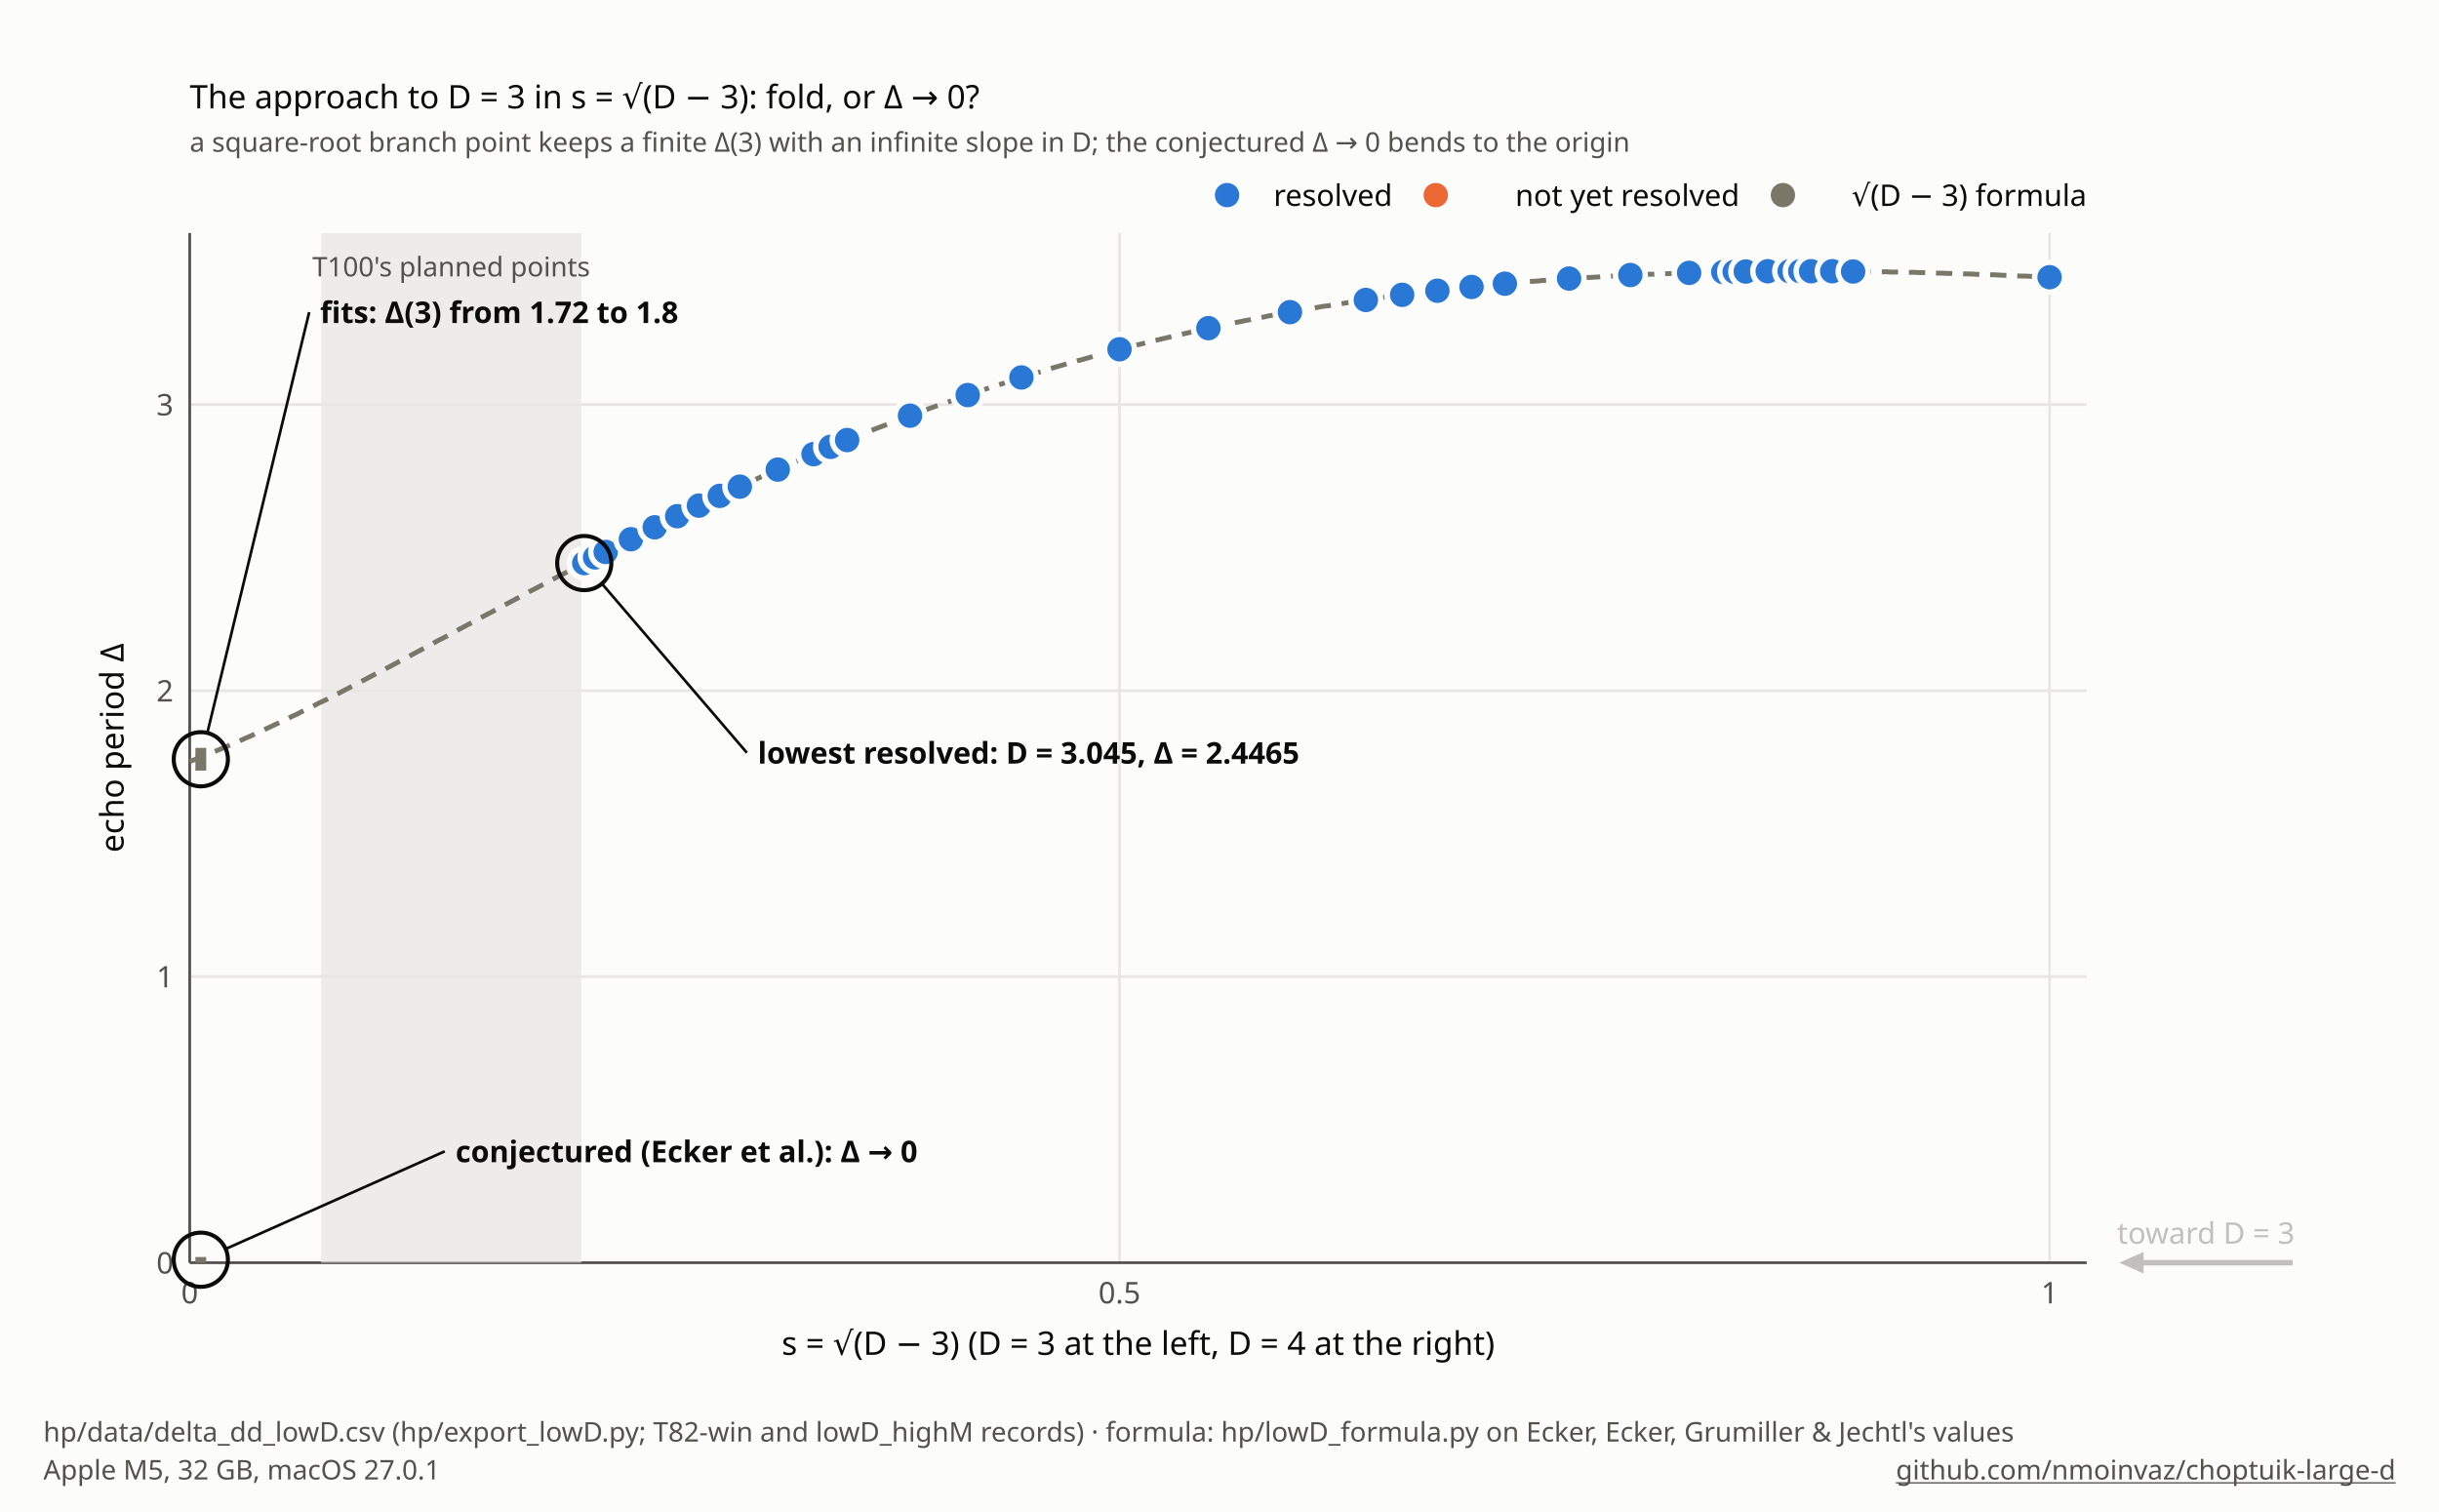
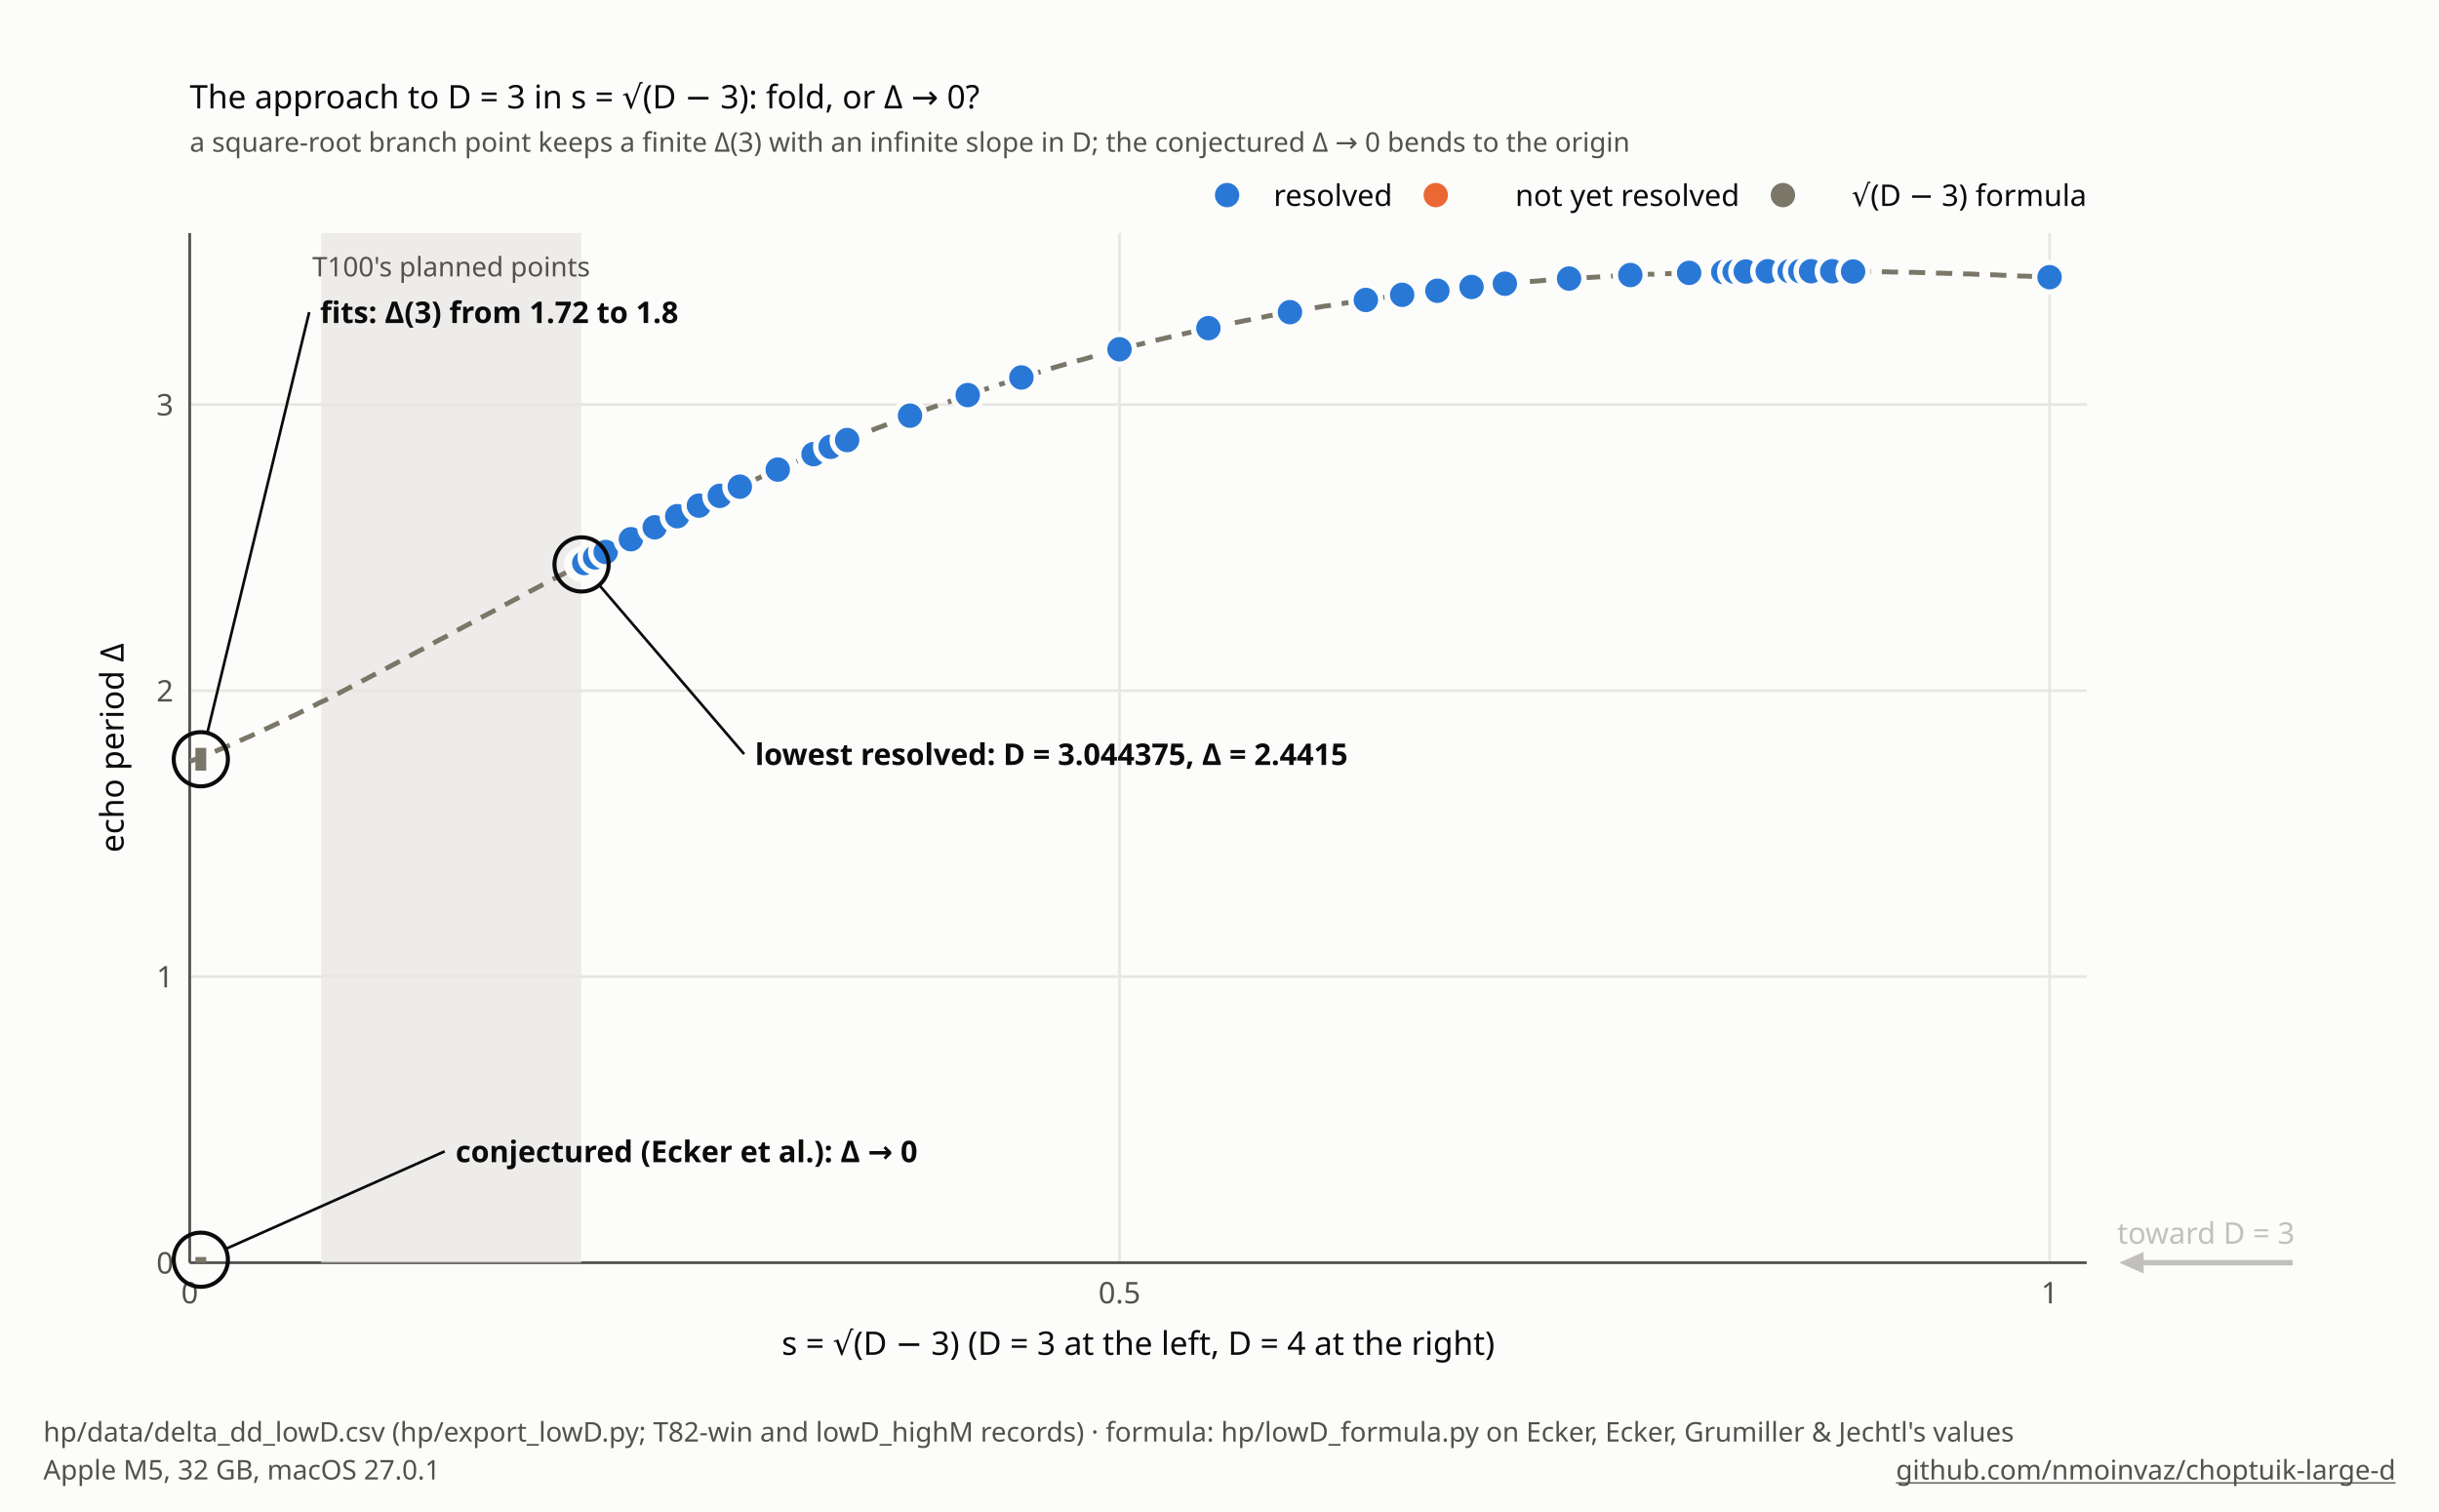
<svg xmlns="http://www.w3.org/2000/svg" width="900" height="558" viewBox="0 0 900 558" font-family="system-ui, sans-serif">
  <style>@media (prefers-color-scheme: dark){[fill="#fcfcfb"]{fill:#201f1d}[stroke="#fcfcfb"]{stroke:#201f1d}[fill="#0b0b0b"]{fill:#e8e6e3}[stroke="#0b0b0b"]{stroke:#e8e6e3}[fill="#52514e"]{fill:#a8a49d}[stroke="#52514e"]{stroke:#a8a49d}[fill="#e7e6e2"]{fill:#343230}[stroke="#e7e6e2"]{stroke:#343230}[fill="#c98500"]{fill:#d69a2d}[stroke="#c98500"]{stroke:#d69a2d}[fill="#eb6834"]{fill:#dd5c26}[stroke="#eb6834"]{stroke:#dd5c26}[fill="#eda100"]{fill:#c08800}[stroke="#eda100"]{stroke:#c08800}[fill="#e87ba4"]{fill:#d1678f}[stroke="#e87ba4"]{stroke:#d1678f}[fill="#4a3aa7"]{fill:#7263cf}[stroke="#4a3aa7"]{stroke:#7263cf}[fill="#a6339a"]{fill:#c257b5}[stroke="#a6339a"]{stroke:#c257b5}[fill="#7a7668"]{fill:#948e82}[stroke="#7a7668"]{stroke:#948e82}}</style>
  <rect width="900" height="558" fill="#fcfcfb" />
  <text x="70.0" y="40.0" font-size="12" fill="#0b0b0b" text-anchor="start" font-weight="normal">The approach to D = 3 in s = √(D − 3): fold, or Δ → 0?</text>
  <text x="70.0" y="56.0" font-size="10" fill="#52514e" text-anchor="start" font-weight="normal">a square-root branch point keeps a finite Δ(3) with an infinite slope in D; the conjectured Δ → 0 bends to the origin</text>
  <line x1="70.0" y1="86.0" x2="70.0" y2="466.0" stroke="#e7e6e2" stroke-width="1" />
  <text x="70.0" y="481.0" font-size="11" fill="#52514e" text-anchor="middle" font-weight="normal" font-variant-numeric="tabular-nums">0</text>
  <line x1="413.1" y1="86.0" x2="413.1" y2="466.0" stroke="#e7e6e2" stroke-width="1" />
  <text x="413.1" y="481.0" font-size="11" fill="#52514e" text-anchor="middle" font-weight="normal" font-variant-numeric="tabular-nums">0.5</text>
  <line x1="756.3" y1="86.0" x2="756.3" y2="466.0" stroke="#e7e6e2" stroke-width="1" />
  <text x="756.3" y="481.0" font-size="11" fill="#52514e" text-anchor="middle" font-weight="normal" font-variant-numeric="tabular-nums">1</text>
  <line x1="70.0" y1="466.0" x2="770.0" y2="466.0" stroke="#e7e6e2" stroke-width="1" />
  <text x="64.0" y="470.0" font-size="11" fill="#52514e" text-anchor="end" font-weight="normal" font-variant-numeric="tabular-nums">0</text>
  <line x1="70.0" y1="360.4" x2="770.0" y2="360.4" stroke="#e7e6e2" stroke-width="1" />
  <text x="64.0" y="364.4" font-size="11" fill="#52514e" text-anchor="end" font-weight="normal" font-variant-numeric="tabular-nums">1</text>
  <line x1="70.0" y1="254.9" x2="770.0" y2="254.9" stroke="#e7e6e2" stroke-width="1" />
  <text x="64.0" y="258.9" font-size="11" fill="#52514e" text-anchor="end" font-weight="normal" font-variant-numeric="tabular-nums">2</text>
  <line x1="70.0" y1="149.3" x2="770.0" y2="149.3" stroke="#e7e6e2" stroke-width="1" />
  <text x="64.0" y="153.3" font-size="11" fill="#52514e" text-anchor="end" font-weight="normal" font-variant-numeric="tabular-nums">3</text>
  <line x1="70.0" y1="466.0" x2="770.0" y2="466.0" stroke="#52514e" stroke-width="1" />
  <line x1="70.0" y1="86.0" x2="70.0" y2="466.0" stroke="#52514e" stroke-width="1" />
  <text x="420.0" y="500.0" font-size="12" fill="#0b0b0b" text-anchor="middle" font-weight="normal">s = √(D − 3)   (D = 3 at the left, D = 4 at the right)</text>
  <text x="45.6" y="276.0" font-size="12" fill="#0b0b0b" text-anchor="middle" transform="rotate(-90 45.6 276.0)">echo period Δ</text>
  <rect x="118.5" y="86.0" width="96.0" height="380.0" fill="#e7e6e2" opacity="0.7" />
  <text x="166.5" y="102.0" font-size="10" fill="#52514e" text-anchor="middle" font-weight="normal">T100's planned points</text>
  <path d="M70.0,281.0 L71.7,280.4 L73.4,279.7 L75.1,279.0 L76.9,278.3 L78.6,277.6 L80.3,276.9 L82.0,276.2 L83.7,275.5 L85.4,274.7 L87.2,274.0 L88.9,273.2 L90.6,272.4 L92.3,271.7 L94.0,270.9 L95.7,270.1 L97.5,269.3 L99.2,268.5 L100.9,267.7 L102.6,266.9 L104.3,266.1 L106.0,265.3 L107.7,264.4 L109.5,263.6 L111.2,262.7 L112.9,261.9 L114.6,261.1 L116.3,260.2 L118.0,259.3 L119.8,258.5 L121.5,257.6 L123.2,256.7 L124.9,255.9 L126.6,255.0 L128.3,254.1 L130.0,253.2 L131.8,252.3 L133.5,251.4 L135.2,250.5 L136.9,249.6 L138.6,248.7 L140.3,247.8 L142.1,246.9 L143.8,246.0 L145.5,245.1 L147.2,244.2 L148.9,243.3 L150.6,242.4 L152.4,241.4 L154.1,240.5 L155.8,239.6 L157.5,238.7 L159.2,237.8 L160.9,236.8 L162.6,235.9 L164.4,235.0 L166.1,234.1 L167.8,233.2 L169.5,232.2 L171.2,231.3 L172.9,230.4 L174.7,229.5 L176.4,228.5 L178.1,227.6 L179.8,226.7 L181.5,225.8 L183.2,224.9 L185.0,223.9 L186.7,223.0 L188.4,222.1 L190.1,221.2 L191.8,220.3 L193.5,219.4 L195.2,218.4 L197.0,217.5 L198.7,216.6 L200.4,215.7 L202.1,214.8 L203.8,213.9 L205.5,213.0 L207.3,212.1 L209.0,211.2 L210.7,210.3 L212.4,209.4 L214.1,208.5 L215.8,207.6 L217.5,206.7 L219.3,205.9 L221.0,205.0 L222.7,204.1 L224.4,203.2 L226.1,202.3 L227.8,201.5 L229.6,200.6 L231.3,199.7 L233.0,198.9 L234.7,198.0 L236.4,197.1 L238.1,196.3 L239.9,195.4 L241.6,194.6 L243.3,193.7 L245.0,192.9 L246.7,192.0 L248.4,191.2 L250.1,190.4 L251.9,189.5 L253.6,188.7 L255.3,187.9 L257.0,187.1 L258.7,186.2 L260.4,185.4 L262.2,184.6 L263.9,183.8 L265.6,183.0 L267.3,182.2 L269.0,181.4 L270.7,180.6 L272.5,179.8 L274.2,179.0 L275.9,178.2 L277.6,177.5 L279.3,176.7 L281.0,175.9 L282.7,175.2 L284.5,174.4 L286.2,173.6 L287.9,172.9 L289.6,172.1 L291.3,171.4 L293.0,170.6 L294.8,169.9 L296.5,169.2 L298.2,168.4 L299.9,167.7 L301.6,167.0 L303.3,166.3 L305.0,165.5 L306.8,164.8 L308.5,164.1 L310.2,163.4 L311.9,162.7 L313.6,162.0 L315.3,161.3 L317.1,160.6 L318.8,160.0 L320.5,159.3 L322.2,158.6 L323.9,157.9 L325.6,157.3 L327.4,156.6 L329.1,156.0 L330.8,155.3 L332.5,154.6 L334.2,154.0 L335.9,153.4 L337.6,152.7 L339.4,152.1 L341.1,151.5 L342.8,150.8 L344.5,150.2 L346.2,149.6 L347.9,149.0 L349.7,148.4 L351.4,147.8 L353.1,147.2 L354.8,146.6 L356.5,146.0 L358.2,145.4 L360.0,144.8 L361.7,144.3 L363.4,143.7 L365.1,143.1 L366.8,142.6 L368.5,142.0 L370.2,141.5 L372.0,140.9 L373.7,140.4 L375.4,139.8 L377.1,139.3 L378.8,138.7 L380.5,138.2 L382.3,137.7 L384.0,137.2 L385.7,136.6 L387.4,136.1 L389.1,135.6 L390.8,135.1 L392.5,134.6 L394.3,134.1 L396.0,133.6 L397.7,133.1 L399.4,132.7 L401.1,132.2 L402.8,131.7 L404.6,131.2 L406.3,130.8 L408.0,130.3 L409.7,129.9 L411.4,129.4 L413.1,128.9 L414.9,128.5 L416.6,128.1 L418.3,127.6 L420.0,127.2 L421.7,126.8 L423.4,126.3 L425.1,125.9 L426.9,125.5 L428.6,125.1 L430.3,124.7 L432.0,124.3 L433.7,123.9 L435.4,123.5 L437.2,123.1 L438.9,122.7 L440.6,122.3 L442.3,121.9 L444.0,121.5 L445.7,121.2 L447.5,120.8 L449.2,120.4 L450.9,120.1 L452.6,119.7 L454.3,119.3 L456.0,119.0 L457.7,118.7 L459.5,118.3 L461.2,118.0 L462.9,117.6 L464.6,117.3 L466.3,117.0 L468.0,116.6 L469.8,116.3 L471.5,116.0 L473.2,115.7 L474.9,115.4 L476.6,115.1 L478.3,114.8 L480.0,114.5 L481.8,114.2 L483.5,113.9 L485.2,113.6 L486.9,113.3 L488.6,113.0 L490.3,112.8 L492.1,112.5 L493.8,112.2 L495.5,112.0 L497.2,111.7 L498.9,111.4 L500.6,111.2 L502.4,110.9 L504.1,110.7 L505.8,110.4 L507.5,110.2 L509.2,109.9 L510.9,109.7 L512.6,109.5 L514.4,109.2 L516.1,109.0 L517.8,108.8 L519.5,108.6 L521.2,108.4 L522.9,108.1 L524.7,107.9 L526.4,107.7 L528.1,107.5 L529.8,107.3 L531.5,107.1 L533.2,106.9 L535.0,106.7 L536.7,106.5 L538.4,106.4 L540.1,106.2 L541.8,106.0 L543.5,105.8 L545.2,105.7 L547.0,105.5 L548.7,105.3 L550.4,105.2 L552.1,105.0 L553.8,104.8 L555.5,104.7 L557.3,104.5 L559.0,104.4 L560.7,104.2 L562.4,104.1 L564.1,103.9 L565.8,103.8 L567.5,103.7 L569.3,103.5 L571.0,103.4 L572.7,103.3 L574.4,103.2 L576.1,103.0 L577.8,102.9 L579.6,102.8 L581.3,102.7 L583.0,102.6 L584.7,102.5 L586.4,102.4 L588.1,102.3 L589.9,102.2 L591.6,102.1 L593.3,102.0 L595.0,101.9 L596.7,101.8 L598.4,101.7 L600.1,101.6 L601.9,101.5 L603.6,101.5 L605.3,101.4 L607.0,101.3 L608.7,101.2 L610.4,101.2 L612.2,101.1 L613.9,101.0 L615.6,101.0 L617.3,100.9 L619.0,100.8 L620.7,100.8 L622.5,100.7 L624.2,100.7 L625.9,100.6 L627.6,100.6 L629.3,100.5 L631.0,100.5 L632.7,100.4 L634.5,100.4 L636.2,100.4 L637.9,100.3 L639.6,100.3 L641.3,100.3 L643.0,100.2 L644.8,100.2 L646.5,100.2 L648.2,100.2 L649.9,100.2 L651.6,100.1 L653.3,100.1 L655.0,100.1 L656.8,100.1 L658.5,100.1 L660.2,100.1 L661.9,100.1 L663.6,100.1 L665.3,100.1 L667.1,100.1 L668.8,100.1 L670.5,100.1 L672.2,100.1 L673.9,100.1 L675.6,100.1 L677.4,100.1 L679.1,100.1 L680.8,100.1 L682.5,100.1 L684.2,100.2 L685.9,100.2 L687.6,100.2 L689.4,100.2 L691.1,100.2 L692.8,100.3 L694.5,100.3 L696.2,100.3 L697.9,100.4 L699.7,100.4 L701.4,100.4 L703.1,100.5 L704.8,100.5 L706.5,100.5 L708.2,100.6 L710.0,100.6 L711.7,100.7 L713.4,100.7 L715.1,100.8 L716.8,100.8 L718.5,100.9 L720.2,100.9 L722.0,101.0 L723.7,101.0 L725.4,101.1 L727.1,101.1 L728.8,101.2 L730.5,101.3 L732.3,101.3 L734.0,101.4 L735.7,101.4 L737.4,101.5 L739.1,101.6 L740.8,101.6 L742.5,101.7 L744.3,101.8 L746.0,101.9 L747.7,101.9 L749.4,102.0 L751.1,102.1 L752.8,102.2 L754.6,102.2 L756.3,102.3" fill="none" stroke="#7a7668" stroke-width="1.8" stroke-dasharray="6 4" />
  <line x1="74.1" y1="284.4" x2="74.1" y2="276.0" stroke="#7a7668" stroke-width="4" />
  <line x1="74.1" y1="466.0" x2="74.1" y2="463.9" stroke="#7a7668" stroke-width="4" />
+   <g>
+     <circle cx="214.6" cy="208.3" r="5.5" fill="#2a78d6" stroke="#fcfcfb" stroke-width="2" />
+   </g>
  <g>
    <circle cx="215.6" cy="207.8" r="5.5" fill="#2a78d6" stroke="#fcfcfb" stroke-width="2" />
  </g>
  <g>
    <circle cx="219.6" cy="205.7" r="5.5" fill="#2a78d6" stroke="#fcfcfb" stroke-width="2" />
  </g>
  <g>
    <circle cx="223.5" cy="203.7" r="5.5" fill="#2a78d6" stroke="#fcfcfb" stroke-width="2" />
  </g>
  <g>
    <circle cx="232.8" cy="199.0" r="5.5" fill="#2a78d6" stroke="#fcfcfb" stroke-width="2" />
  </g>
  <g>
    <circle cx="241.6" cy="194.6" r="5.5" fill="#2a78d6" stroke="#fcfcfb" stroke-width="2" />
  </g>
  <g>
    <circle cx="249.9" cy="190.5" r="5.5" fill="#2a78d6" stroke="#fcfcfb" stroke-width="2" />
  </g>
  <g>
    <circle cx="257.9" cy="186.6" r="5.5" fill="#2a78d6" stroke="#fcfcfb" stroke-width="2" />
  </g>
  <g>
    <circle cx="265.6" cy="183.0" r="5.5" fill="#2a78d6" stroke="#fcfcfb" stroke-width="2" />
  </g>
  <g>
    <circle cx="273.0" cy="179.6" r="5.5" fill="#2a78d6" stroke="#fcfcfb" stroke-width="2" />
  </g>
  <g>
    <circle cx="287.0" cy="173.3" r="5.5" fill="#2a78d6" stroke="#fcfcfb" stroke-width="2" />
  </g>
  <g>
    <circle cx="300.2" cy="167.6" r="5.5" fill="#2a78d6" stroke="#fcfcfb" stroke-width="2" />
  </g>
  <g>
    <circle cx="306.5" cy="164.9" r="5.5" fill="#2a78d6" stroke="#fcfcfb" stroke-width="2" />
  </g>
  <g>
    <circle cx="312.6" cy="162.4" r="5.5" fill="#2a78d6" stroke="#fcfcfb" stroke-width="2" />
  </g>
  <g>
    <circle cx="335.8" cy="153.4" r="5.5" fill="#2a78d6" stroke="#fcfcfb" stroke-width="2" />
  </g>
  <g>
    <circle cx="357.1" cy="145.8" r="5.5" fill="#2a78d6" stroke="#fcfcfb" stroke-width="2" />
  </g>
  <g>
    <circle cx="376.9" cy="139.3" r="5.5" fill="#2a78d6" stroke="#fcfcfb" stroke-width="2" />
  </g>
  <g>
    <circle cx="413.1" cy="128.9" r="5.5" fill="#2a78d6" stroke="#fcfcfb" stroke-width="2" />
  </g>
  <g>
    <circle cx="445.9" cy="121.1" r="5.5" fill="#2a78d6" stroke="#fcfcfb" stroke-width="2" />
  </g>
  <g>
    <circle cx="476.0" cy="115.2" r="5.5" fill="#2a78d6" stroke="#fcfcfb" stroke-width="2" />
  </g>
  <g>
    <circle cx="504.0" cy="110.7" r="5.5" fill="#2a78d6" stroke="#fcfcfb" stroke-width="2" />
  </g>
  <g>
    <circle cx="517.4" cy="108.8" r="5.5" fill="#2a78d6" stroke="#fcfcfb" stroke-width="2" />
  </g>
  <g>
    <circle cx="530.4" cy="107.3" r="5.5" fill="#2a78d6" stroke="#fcfcfb" stroke-width="2" />
  </g>
  <g>
    <circle cx="543.0" cy="105.9" r="5.5" fill="#2a78d6" stroke="#fcfcfb" stroke-width="2" />
  </g>
  <g>
    <circle cx="555.3" cy="104.7" r="5.5" fill="#2a78d6" stroke="#fcfcfb" stroke-width="2" />
  </g>
  <g>
    <circle cx="579.0" cy="102.8" r="5.5" fill="#2a78d6" stroke="#fcfcfb" stroke-width="2" />
  </g>
  <g>
    <circle cx="601.6" cy="101.5" r="5.5" fill="#2a78d6" stroke="#fcfcfb" stroke-width="2" />
  </g>
  <g>
    <circle cx="623.3" cy="100.7" r="5.5" fill="#2a78d6" stroke="#fcfcfb" stroke-width="2" />
  </g>
  <g>
    <circle cx="635.9" cy="100.4" r="5.5" fill="#2a78d6" stroke="#fcfcfb" stroke-width="2" />
  </g>
  <g>
    <circle cx="640.1" cy="100.3" r="5.5" fill="#2a78d6" stroke="#fcfcfb" stroke-width="2" />
  </g>
  <g>
    <circle cx="644.2" cy="100.2" r="5.5" fill="#2a78d6" stroke="#fcfcfb" stroke-width="2" />
  </g>
  <g>
    <circle cx="652.3" cy="100.1" r="5.5" fill="#2a78d6" stroke="#fcfcfb" stroke-width="2" />
  </g>
  <g>
    <circle cx="660.4" cy="100.1" r="5.5" fill="#2a78d6" stroke="#fcfcfb" stroke-width="2" />
  </g>
  <g>
    <circle cx="664.3" cy="100.1" r="5.5" fill="#2a78d6" stroke="#fcfcfb" stroke-width="2" />
  </g>
  <g>
    <circle cx="668.3" cy="100.1" r="5.5" fill="#2a78d6" stroke="#fcfcfb" stroke-width="2" />
  </g>
  <g>
    <circle cx="676.1" cy="100.1" r="5.5" fill="#2a78d6" stroke="#fcfcfb" stroke-width="2" />
  </g>
  <g>
    <circle cx="683.8" cy="100.2" r="5.5" fill="#2a78d6" stroke="#fcfcfb" stroke-width="2" />
  </g>
  <g>
    <circle cx="756.3" cy="102.3" r="5.5" fill="#2a78d6" stroke="#fcfcfb" stroke-width="2" />
  </g>
-   <circle cx="215.6" cy="207.8" r="10" fill="none" stroke="#0b0b0b" stroke-width="1.5" />
-   <line x1="222.1" y1="215.4" x2="275.6" y2="277.8" stroke="#0b0b0b" stroke-width="1" />
-   <text x="279.6" y="281.8" font-size="11" fill="#0b0b0b" text-anchor="start" font-weight="bold">lowest resolved: D = 3.045, Δ = 2.4465</text>
+   <circle cx="214.6" cy="208.3" r="10" fill="none" stroke="#0b0b0b" stroke-width="1.5" />
+   <line x1="221.1" y1="215.9" x2="274.6" y2="278.3" stroke="#0b0b0b" stroke-width="1" />
+   <text x="278.6" y="282.3" font-size="11" fill="#0b0b0b" text-anchor="start" font-weight="bold">lowest resolved: D = 3.044375, Δ = 2.4415</text>
  <circle cx="74.1" cy="280.2" r="10" fill="none" stroke="#0b0b0b" stroke-width="1.5" />
  <line x1="76.5" y1="270.5" x2="114.1" y2="115.2" stroke="#0b0b0b" stroke-width="1" />
  <text x="118.1" y="119.2" font-size="11" fill="#0b0b0b" text-anchor="start" font-weight="bold">fits: Δ(3) from 1.72 to 1.8</text>
  <circle cx="74.1" cy="464.9" r="10" fill="none" stroke="#0b0b0b" stroke-width="1.5" />
  <line x1="83.3" y1="460.9" x2="164.1" y2="424.9" stroke="#0b0b0b" stroke-width="1" />
  <text x="168.1" y="428.9" font-size="11" fill="#0b0b0b" text-anchor="start" font-weight="bold">conjectured (Ecker et al.): Δ → 0</text>
  <g opacity="0.35">
    <line x1="846.0" y1="466.0" x2="788.0" y2="466.0" stroke="#52514e" stroke-width="2" />
    <polygon points="782.0,466.0 791.0,462.0 791.0,470.0" fill="#52514e" />
    <text x="814.0" y="459.0" font-size="11" fill="#52514e" text-anchor="middle" transform="rotate(360.0 814.0 466.0)">toward D = 3</text>
  </g>
  <text x="770.0" y="76.0" font-size="11" fill="#0b0b0b" text-anchor="end" font-weight="normal">√(D − 3) formula</text>
  <circle cx="657.9" cy="72" r="4.5" fill="#7a7668" />
  <text x="641.9" y="76.0" font-size="11" fill="#0b0b0b" text-anchor="end" font-weight="normal">not yet resolved</text>
  <circle cx="529.8" cy="72" r="4.5" fill="#eb6834" />
  <text x="513.8" y="76.0" font-size="11" fill="#0b0b0b" text-anchor="end" font-weight="normal">resolved</text>
  <circle cx="452.8" cy="72" r="4.5" fill="#2a78d6" />
  <text x="16.0" y="546.0" font-size="10" fill="#52514e" text-anchor="start" font-weight="normal">Apple M5, 32 GB, macOS 27.0.1</text>
  <text x="16.0" y="532.0" font-size="10" fill="#52514e" text-anchor="start" font-weight="normal">hp/data/delta_dd_lowD.csv (hp/export_lowD.py; T82-win and lowD_highM records)  ·  formula: hp/lowD_formula.py on Ecker, Ecker, Grumiller &amp; Jechtl's values</text>
  <a href="https://github.com/nmoinvaz/choptuik-large-d">
    <text x="884" y="546" font-size="10" fill="#52514e" text-anchor="end" text-decoration="underline">github.com/nmoinvaz/choptuik-large-d</text>
  </a>
</svg>
